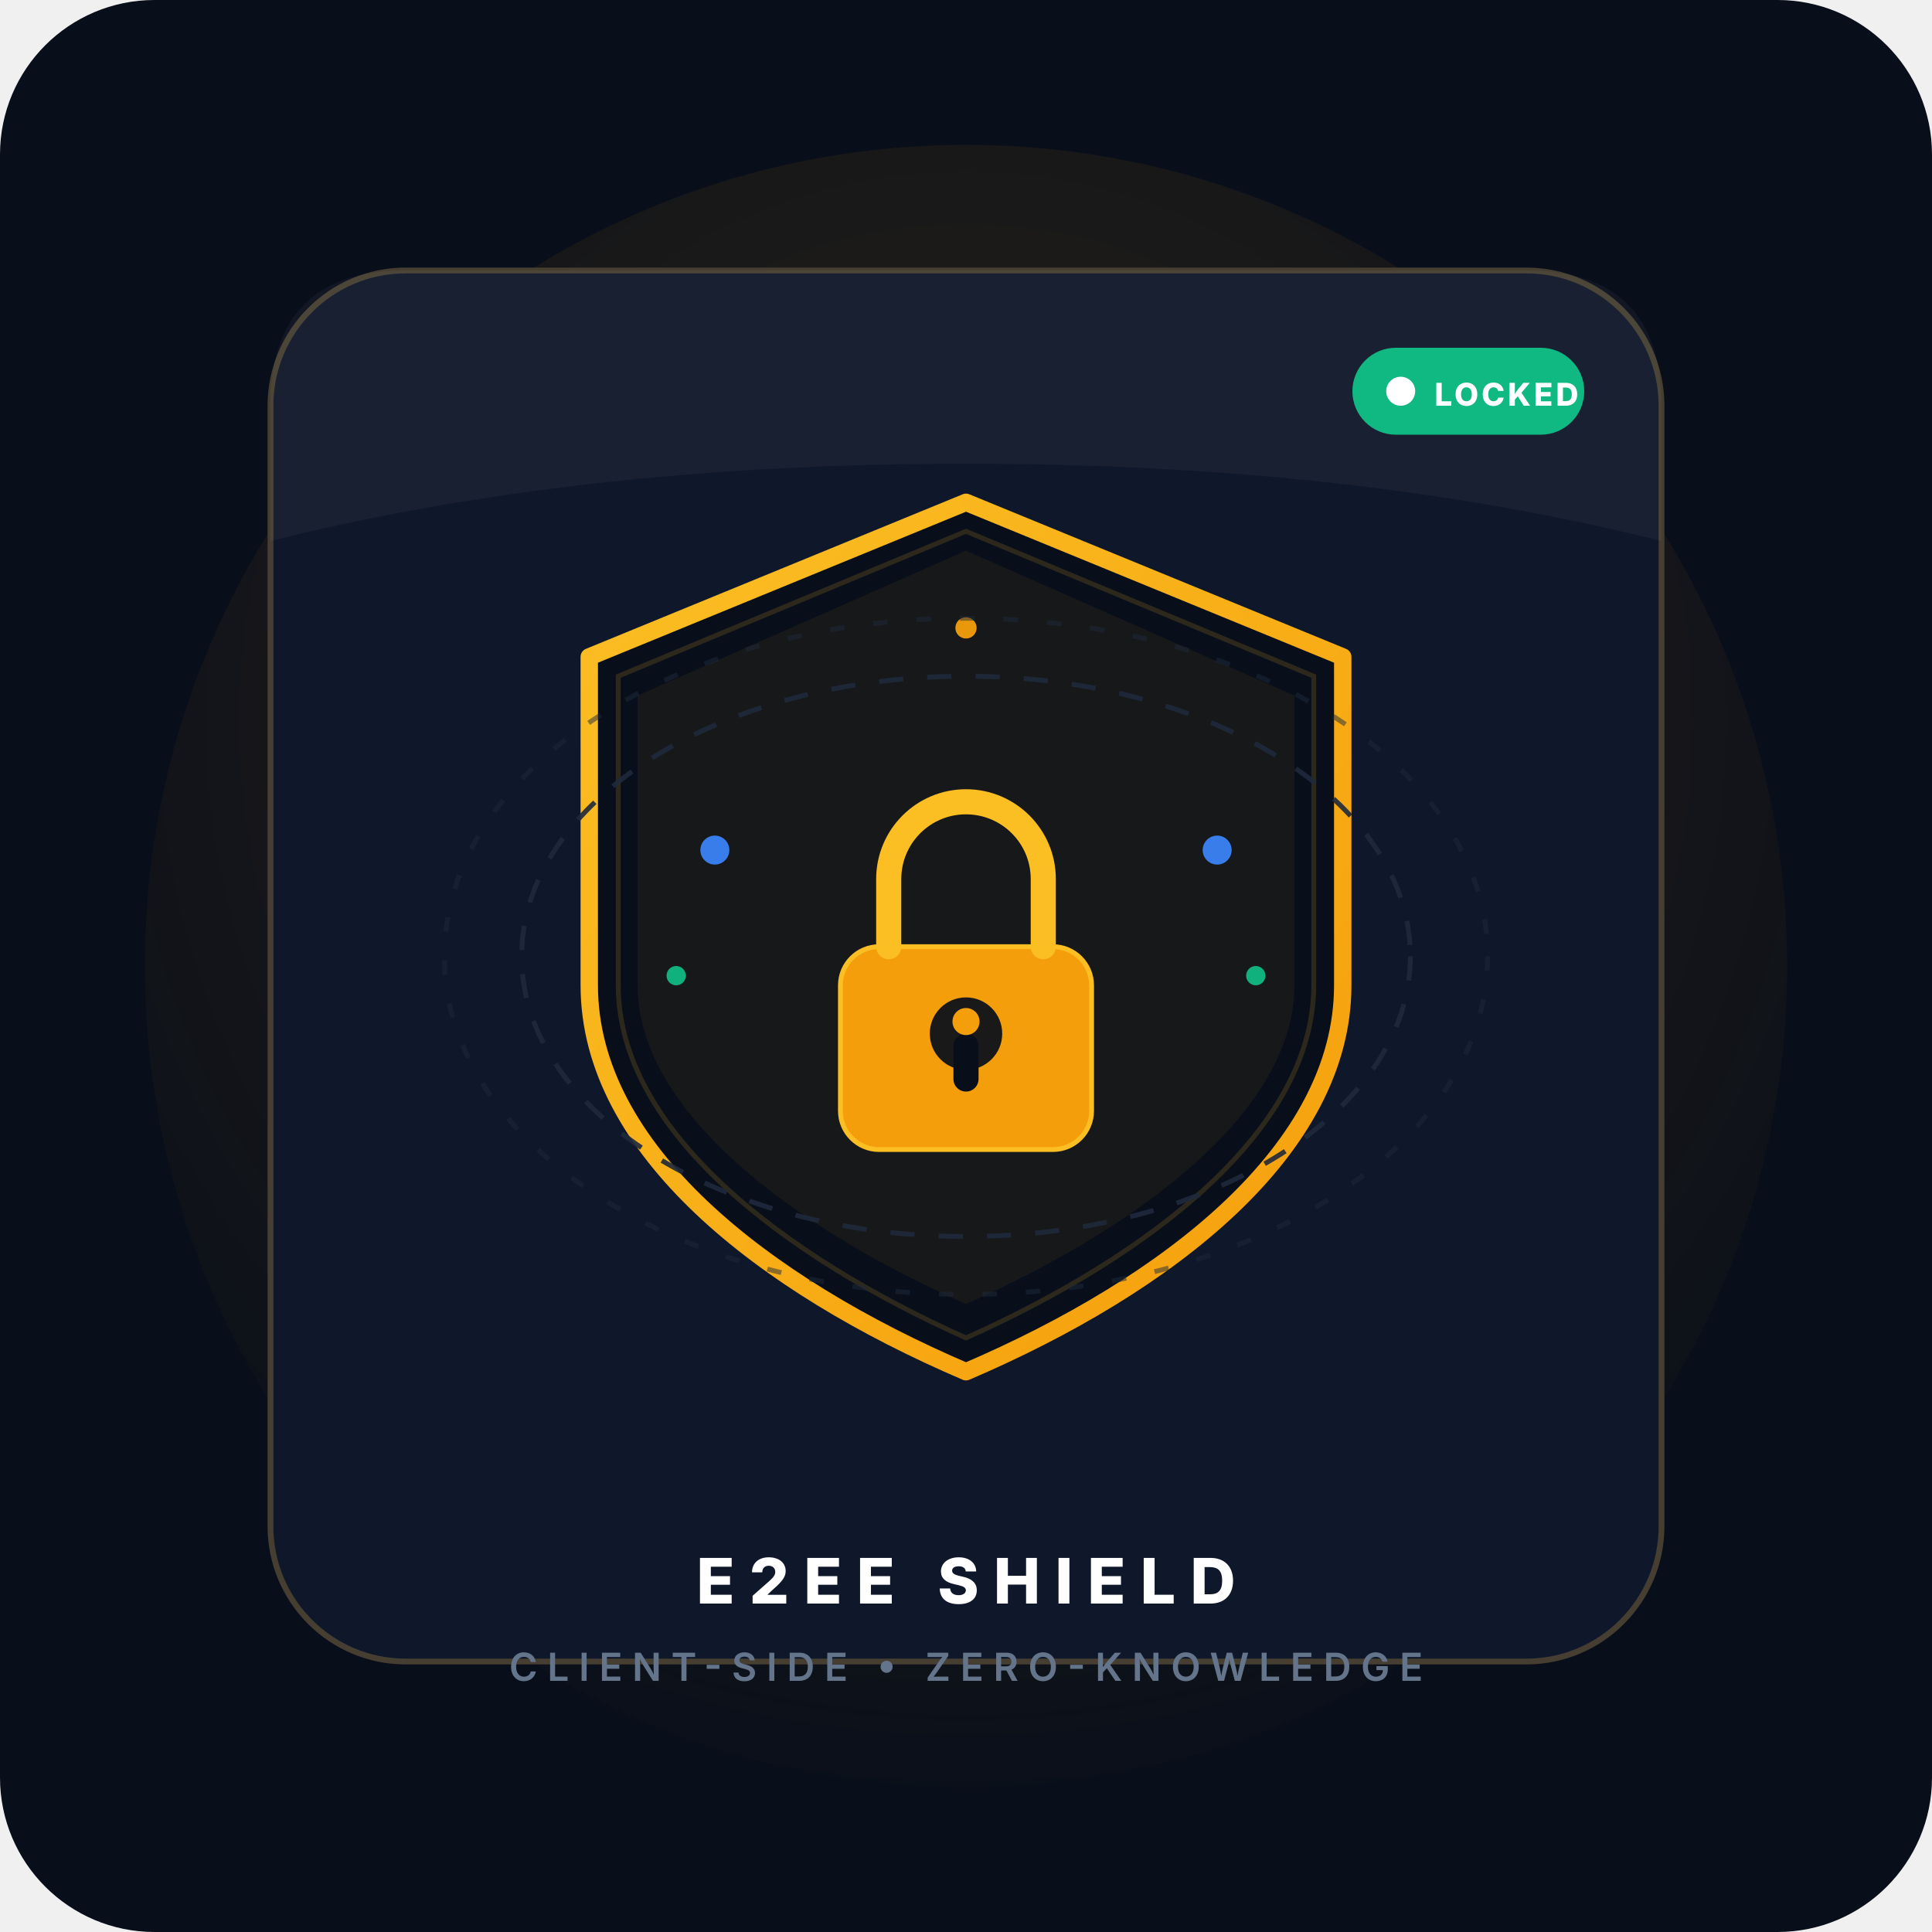
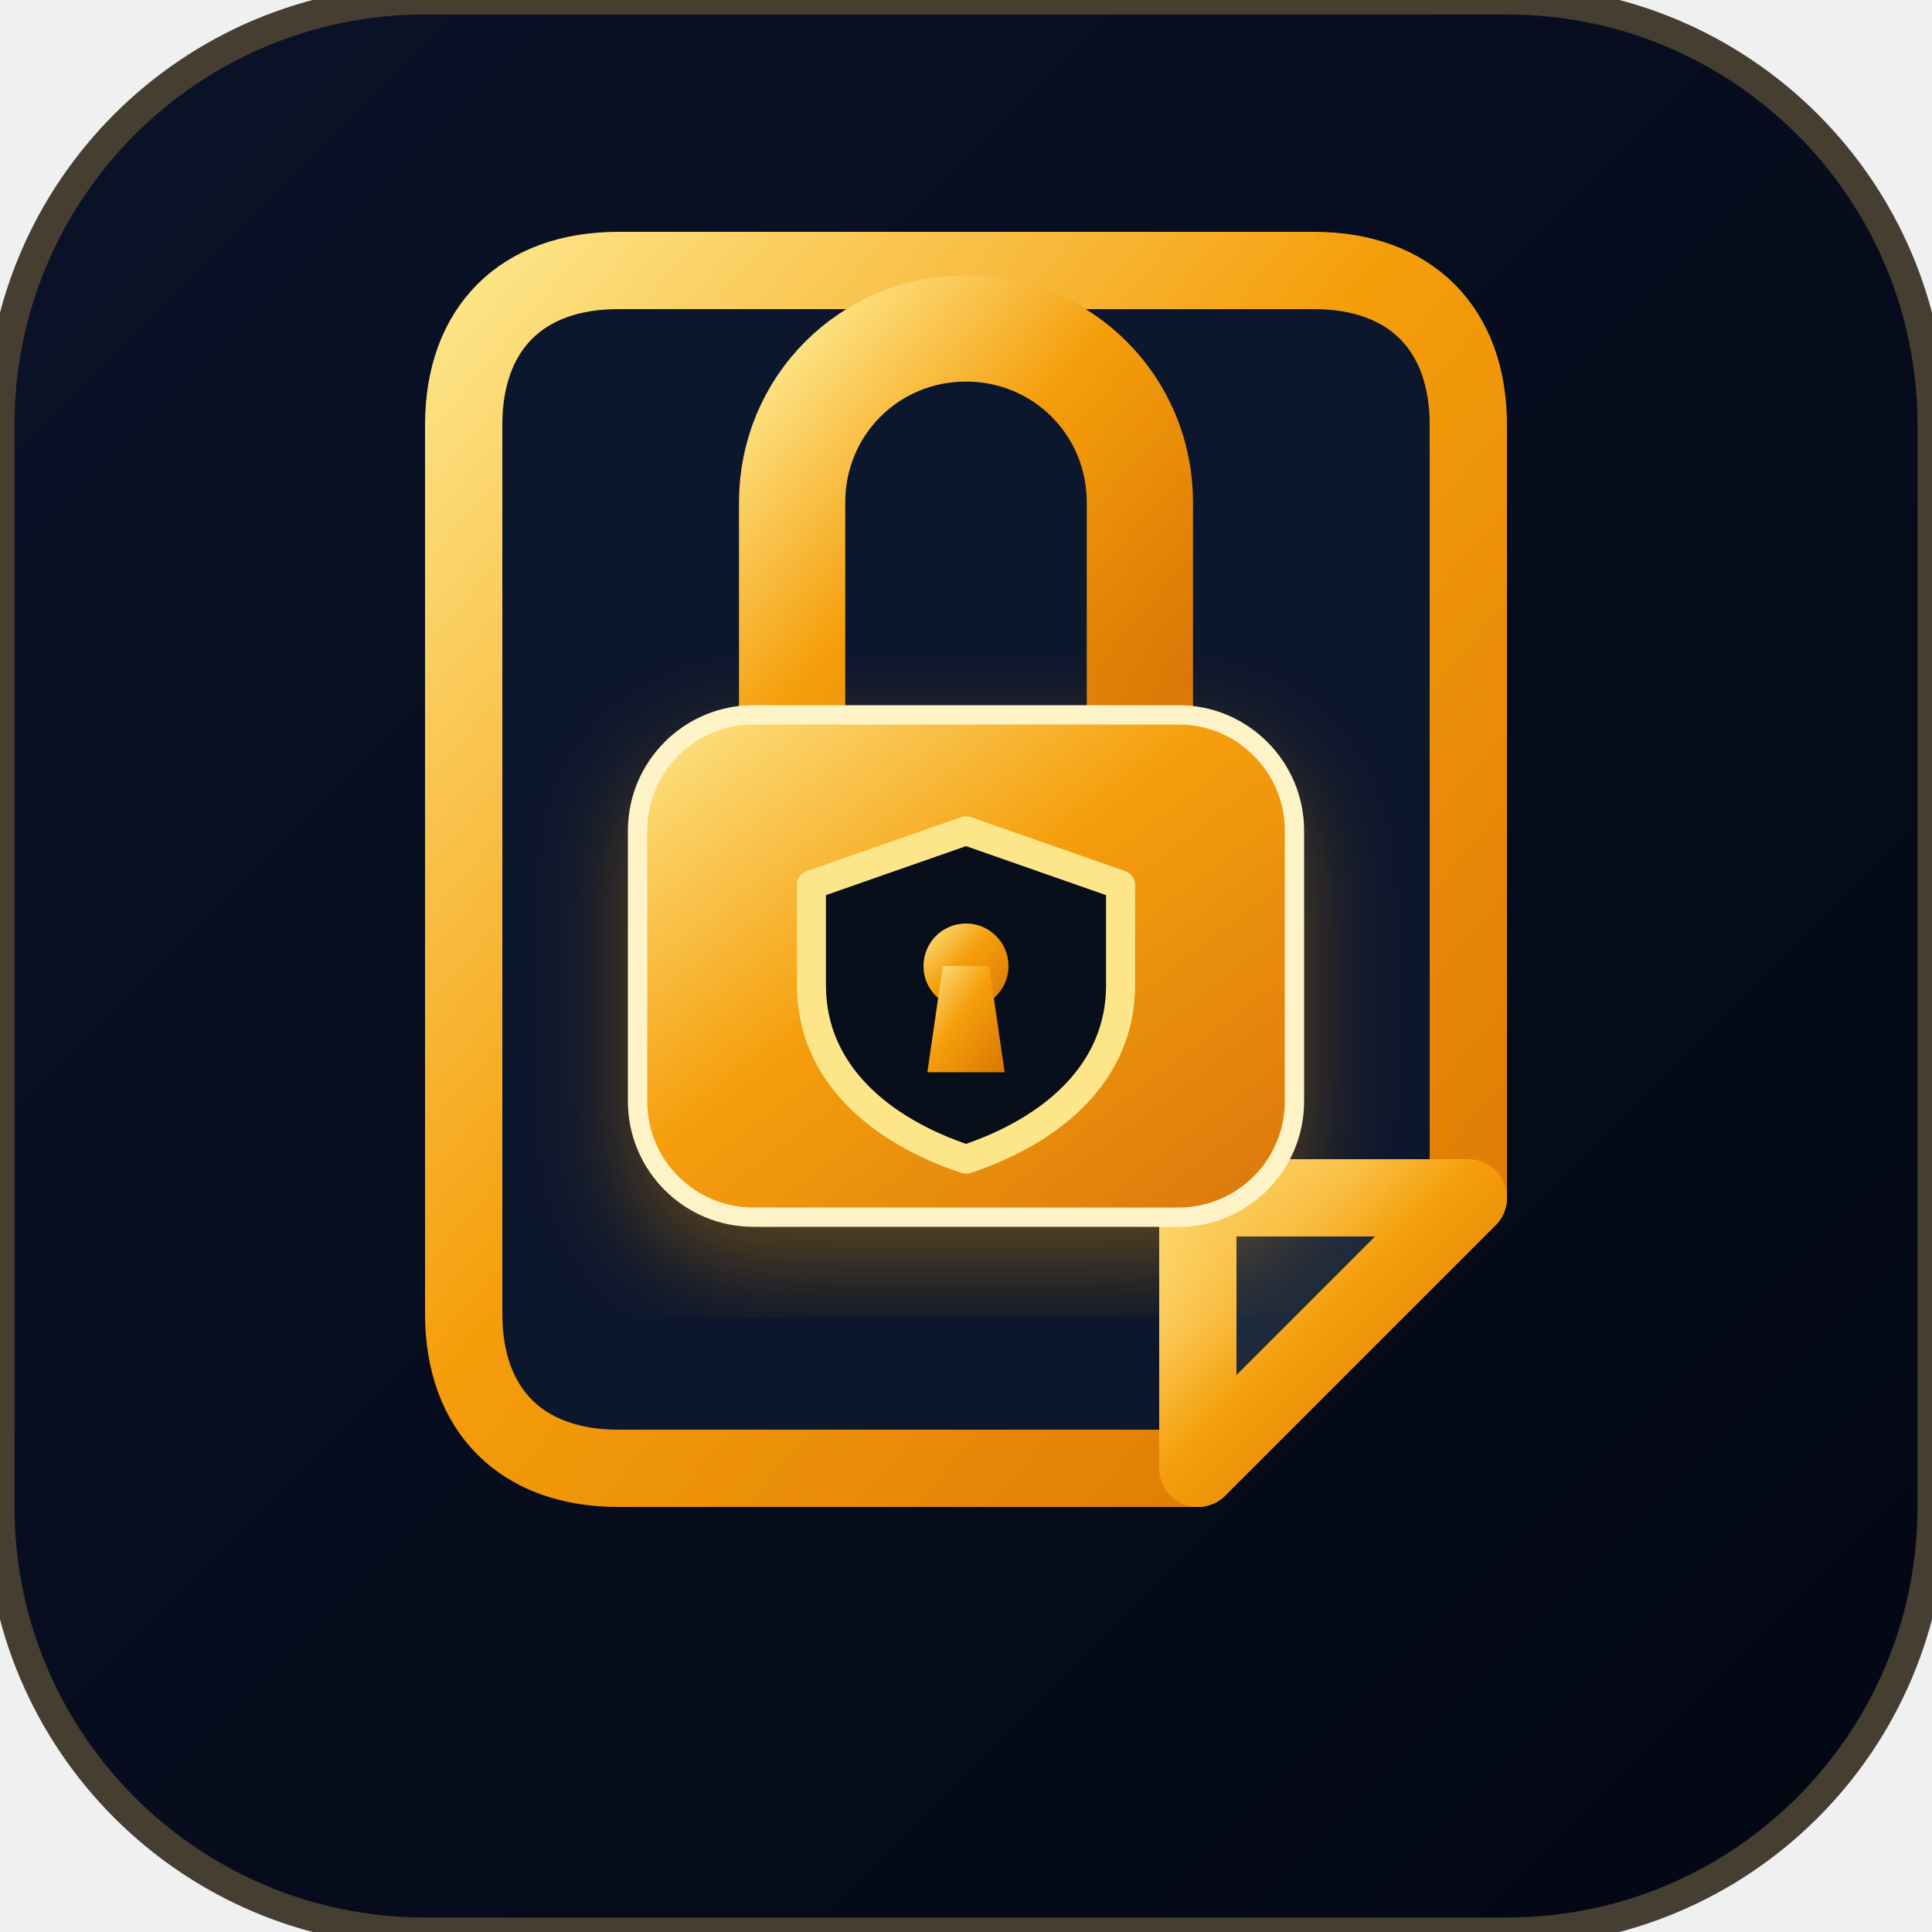
- <svg xmlns="http://www.w3.org/2000/svg" viewBox="0 0 400 400" width="400" height="400" role="img">
-   <rect width="400" height="400" rx="32" fill="#080e1a" />
+ <svg xmlns="http://www.w3.org/2000/svg" viewBox="0 0 100 100" width="100" height="100">
  <defs>
-     <linearGradient id="goldG5" x1="0%" y1="0%" x2="100%" y2="100%">
-       <stop offset="0%" stop-color="#fbbf24" />
-       <stop offset="100%" stop-color="#f59e0b" />
+     <linearGradient id="goldG" x1="0%" y1="0%" x2="100%" y2="100%">
+       <stop offset="0%" stop-color="#fde68a" />
+       <stop offset="45%" stop-color="#f59e0b" />
+       <stop offset="100%" stop-color="#d97706" />
    </linearGradient>
-     <radialGradient id="radGold5" cx="50%" cy="35%" r="70%">
-       <stop offset="0%" stop-color="#f59e0b" stop-opacity="0.14" />
-       <stop offset="100%" stop-color="#f59e0b" stop-opacity="0" />
-     </radialGradient>
+     <linearGradient id="bgG" x1="0%" y1="0%" x2="100%" y2="100%">
+       <stop offset="0%" stop-color="#0b1329" />
+       <stop offset="100%" stop-color="#030712" />
+     </linearGradient>
+     <filter id="goldGlow" x="-20%" y="-20%" width="140%" height="140%">
+       <feDropShadow dx="0" dy="2" stdDeviation="2.5" flood-color="#f59e0b" flood-opacity="0.35" />
+     </filter>
  </defs>
-   <ellipse cx="200" cy="200" rx="170" ry="170" fill="url(#radGold5)" />
-   <ellipse cx="200" cy="200" rx="140" ry="140" fill="#f59e0b" opacity="0.06" />
-   <rect x="56" y="56" width="288" height="288" rx="28" fill="#0f172a" stroke="#1e293b" stroke-width="1.2" />
-   <rect x="56" y="56" width="288" height="288" rx="28" fill="none" stroke="#f59e0b" stroke-opacity="0.18" stroke-width="1.2" />
-   <path d="M56 84 Q56 56 84 56 H316 Q344 56 344 84 V112 Q280 96 200 96 Q120 96 56 112 Z" fill="white" opacity="0.04" />
-   <g transform="translate(200,188)">
-     <path d="M0 -84 L78 -52 V16 C78 50 42 78 0 96 C-42 78 -78 50 -78 16 V-52 Z" fill="#080e1a" stroke="url(#goldG5)" stroke-width="3.6" stroke-linejoin="round" />
-     <path d="M0 -78 L72 -48 V16 C72 46 38 72 0 89 C-38 72 -72 46 -72 16 V-48 Z" fill="none" stroke="#fbbf24" stroke-opacity="0.15" stroke-width="1" />
-     <path d="M0 -74 L68 -44 V16 C68 42 36 66 0 82 C-36 66 -68 42 -68 16 V-44 Z" fill="#f59e0b" opacity="0.07" />
-     <g transform="translate(0,16)">
-       <rect x="-26" y="-8" width="52" height="42" rx="8" fill="#f59e0b" stroke="#fbbf24" stroke-width="1" />
-       <path d="M -16 -8 V -22 A 16 16 0 0 1 16 -22 V -8" fill="none" stroke="#fbbf24" stroke-width="5.2" stroke-linecap="round" />
-       <circle cx="0" cy="10" r="7.5" fill="#080e1a" opacity="0.92" />
-       <rect x="-2.6" y="10" width="5.2" height="12" rx="2.6" fill="#080e1a" />
-       <circle cx="0" cy="7.5" r="2.8" fill="#f59e0b" />
-     </g>
-     <g opacity="0.95">
-       <circle cx="-52" cy="-12" r="3" fill="#3b82f6" />
-       <circle cx="52" cy="-12" r="3" fill="#3b82f6" />
-       <circle cx="-60" cy="14" r="2" fill="#10b981" />
-       <circle cx="60" cy="14" r="2" fill="#10b981" />
-       <circle cx="0" cy="-58" r="2.2" fill="#f59e0b" />
-     </g>
-     <ellipse cx="0" cy="10" rx="92" ry="58" fill="none" stroke="#1e293b" stroke-width="1" stroke-dasharray="5 5" opacity="0.9" />
-     <ellipse cx="0" cy="10" rx="108" ry="70" fill="none" stroke="#1e293b" stroke-width="1" stroke-dasharray="3 6" opacity="0.5" />
-   </g>
-   <g transform="translate(200,332)" text-anchor="middle">
-     <text font-family="Inter,sans-serif" font-size="13" font-weight="800" letter-spacing="3" fill="#ffffff">E2EE SHIELD</text>
-     <text y="16" font-family="Inter,sans-serif" font-size="8" font-weight="600" letter-spacing="2" fill="#64748b">CLIENT-SIDE • ZERO-KNOWLEDGE</text>
-   </g>
-   <g transform="translate(280,72)">
-     <rect width="48" height="18" rx="9" fill="#10b981" />
-     <circle cx="10" cy="9" r="3" fill="white" />
-     <text x="17" y="12" font-family="Inter,sans-serif" font-size="6.5" font-weight="800" letter-spacing="0.6" fill="white">LOCKED</text>
-   </g>
+   <rect width="100" height="100" rx="22" fill="url(#bgG)" stroke="#1e293b" stroke-width="1.5" />
+   <rect width="100" height="100" rx="22" fill="none" stroke="#f59e0b" stroke-opacity="0.18" stroke-width="1.5" />
+   <path d="M 24 22 C 24 17 27 14 32 14 H 68 C 73 14 76 17 76 22 V 62 L 62 76 H 32 C 27 76 24 73 24 68 Z" fill="#0c162d" stroke="url(#goldG)" stroke-width="4" stroke-linejoin="round" />
+   <path d="M 62 62 H 76 L 62 76 Z" fill="#1e293b" stroke="url(#goldG)" stroke-width="4" stroke-linejoin="round" />
+   <line x1="34" y1="67" x2="54" y2="67" stroke="url(#goldG)" stroke-width="4" stroke-linecap="round" />
+   <path d="M 41 38 V 26 C 41 21 45 17 50 17 C 55 17 59 21 59 26 V 38" fill="none" stroke="url(#goldG)" stroke-width="5.5" stroke-linecap="round" />
+   <rect x="33" y="37" width="34" height="26" rx="6" fill="url(#goldG)" stroke="#fef3c7" stroke-width="1" filter="url(#goldGlow)" />
+   <path d="M 50 43 L 58 45.8 V 51 C 58 55.5 54.5 58.5 50 60 C 45.5 58.5 42 55.5 42 51 V 45.8 Z" fill="#080e1a" stroke="#fde68a" stroke-width="1.5" stroke-linejoin="round" />
+   <circle cx="50" cy="50" r="2.2" fill="url(#goldG)" />
+   <polygon points="48.8,50 51.2,50 52,55.5 48,55.5" fill="url(#goldG)" />
</svg>
